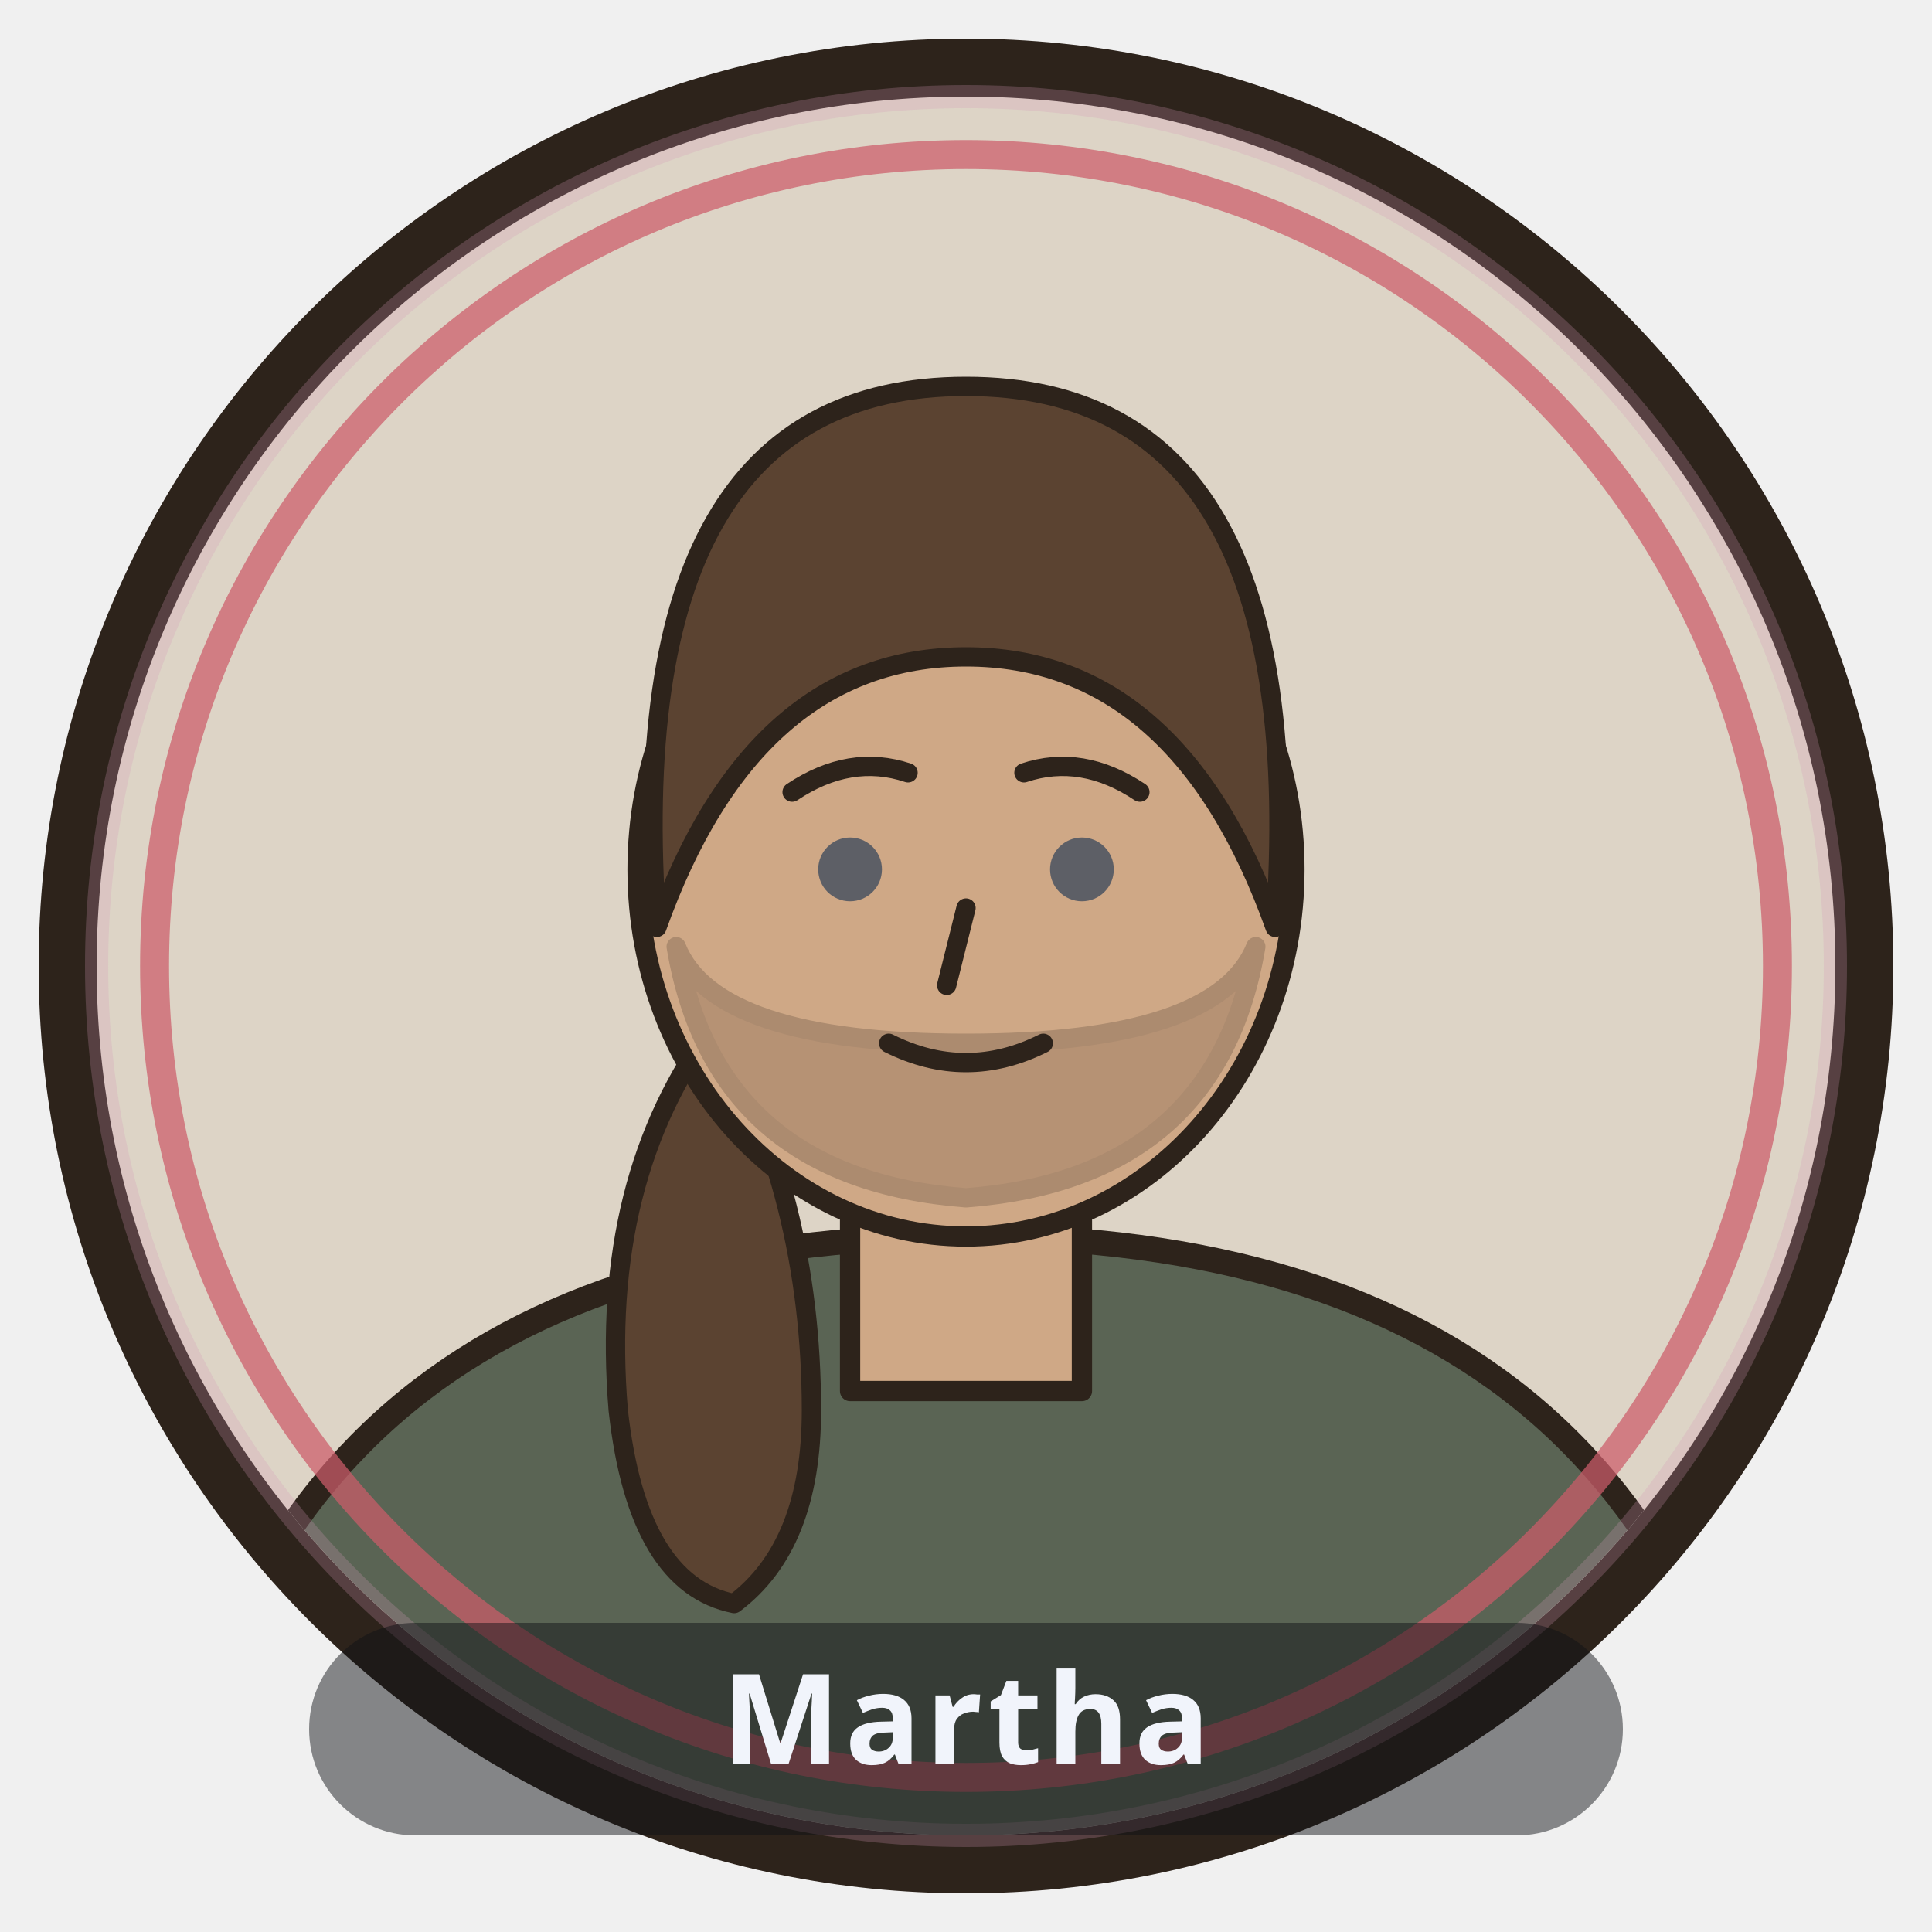
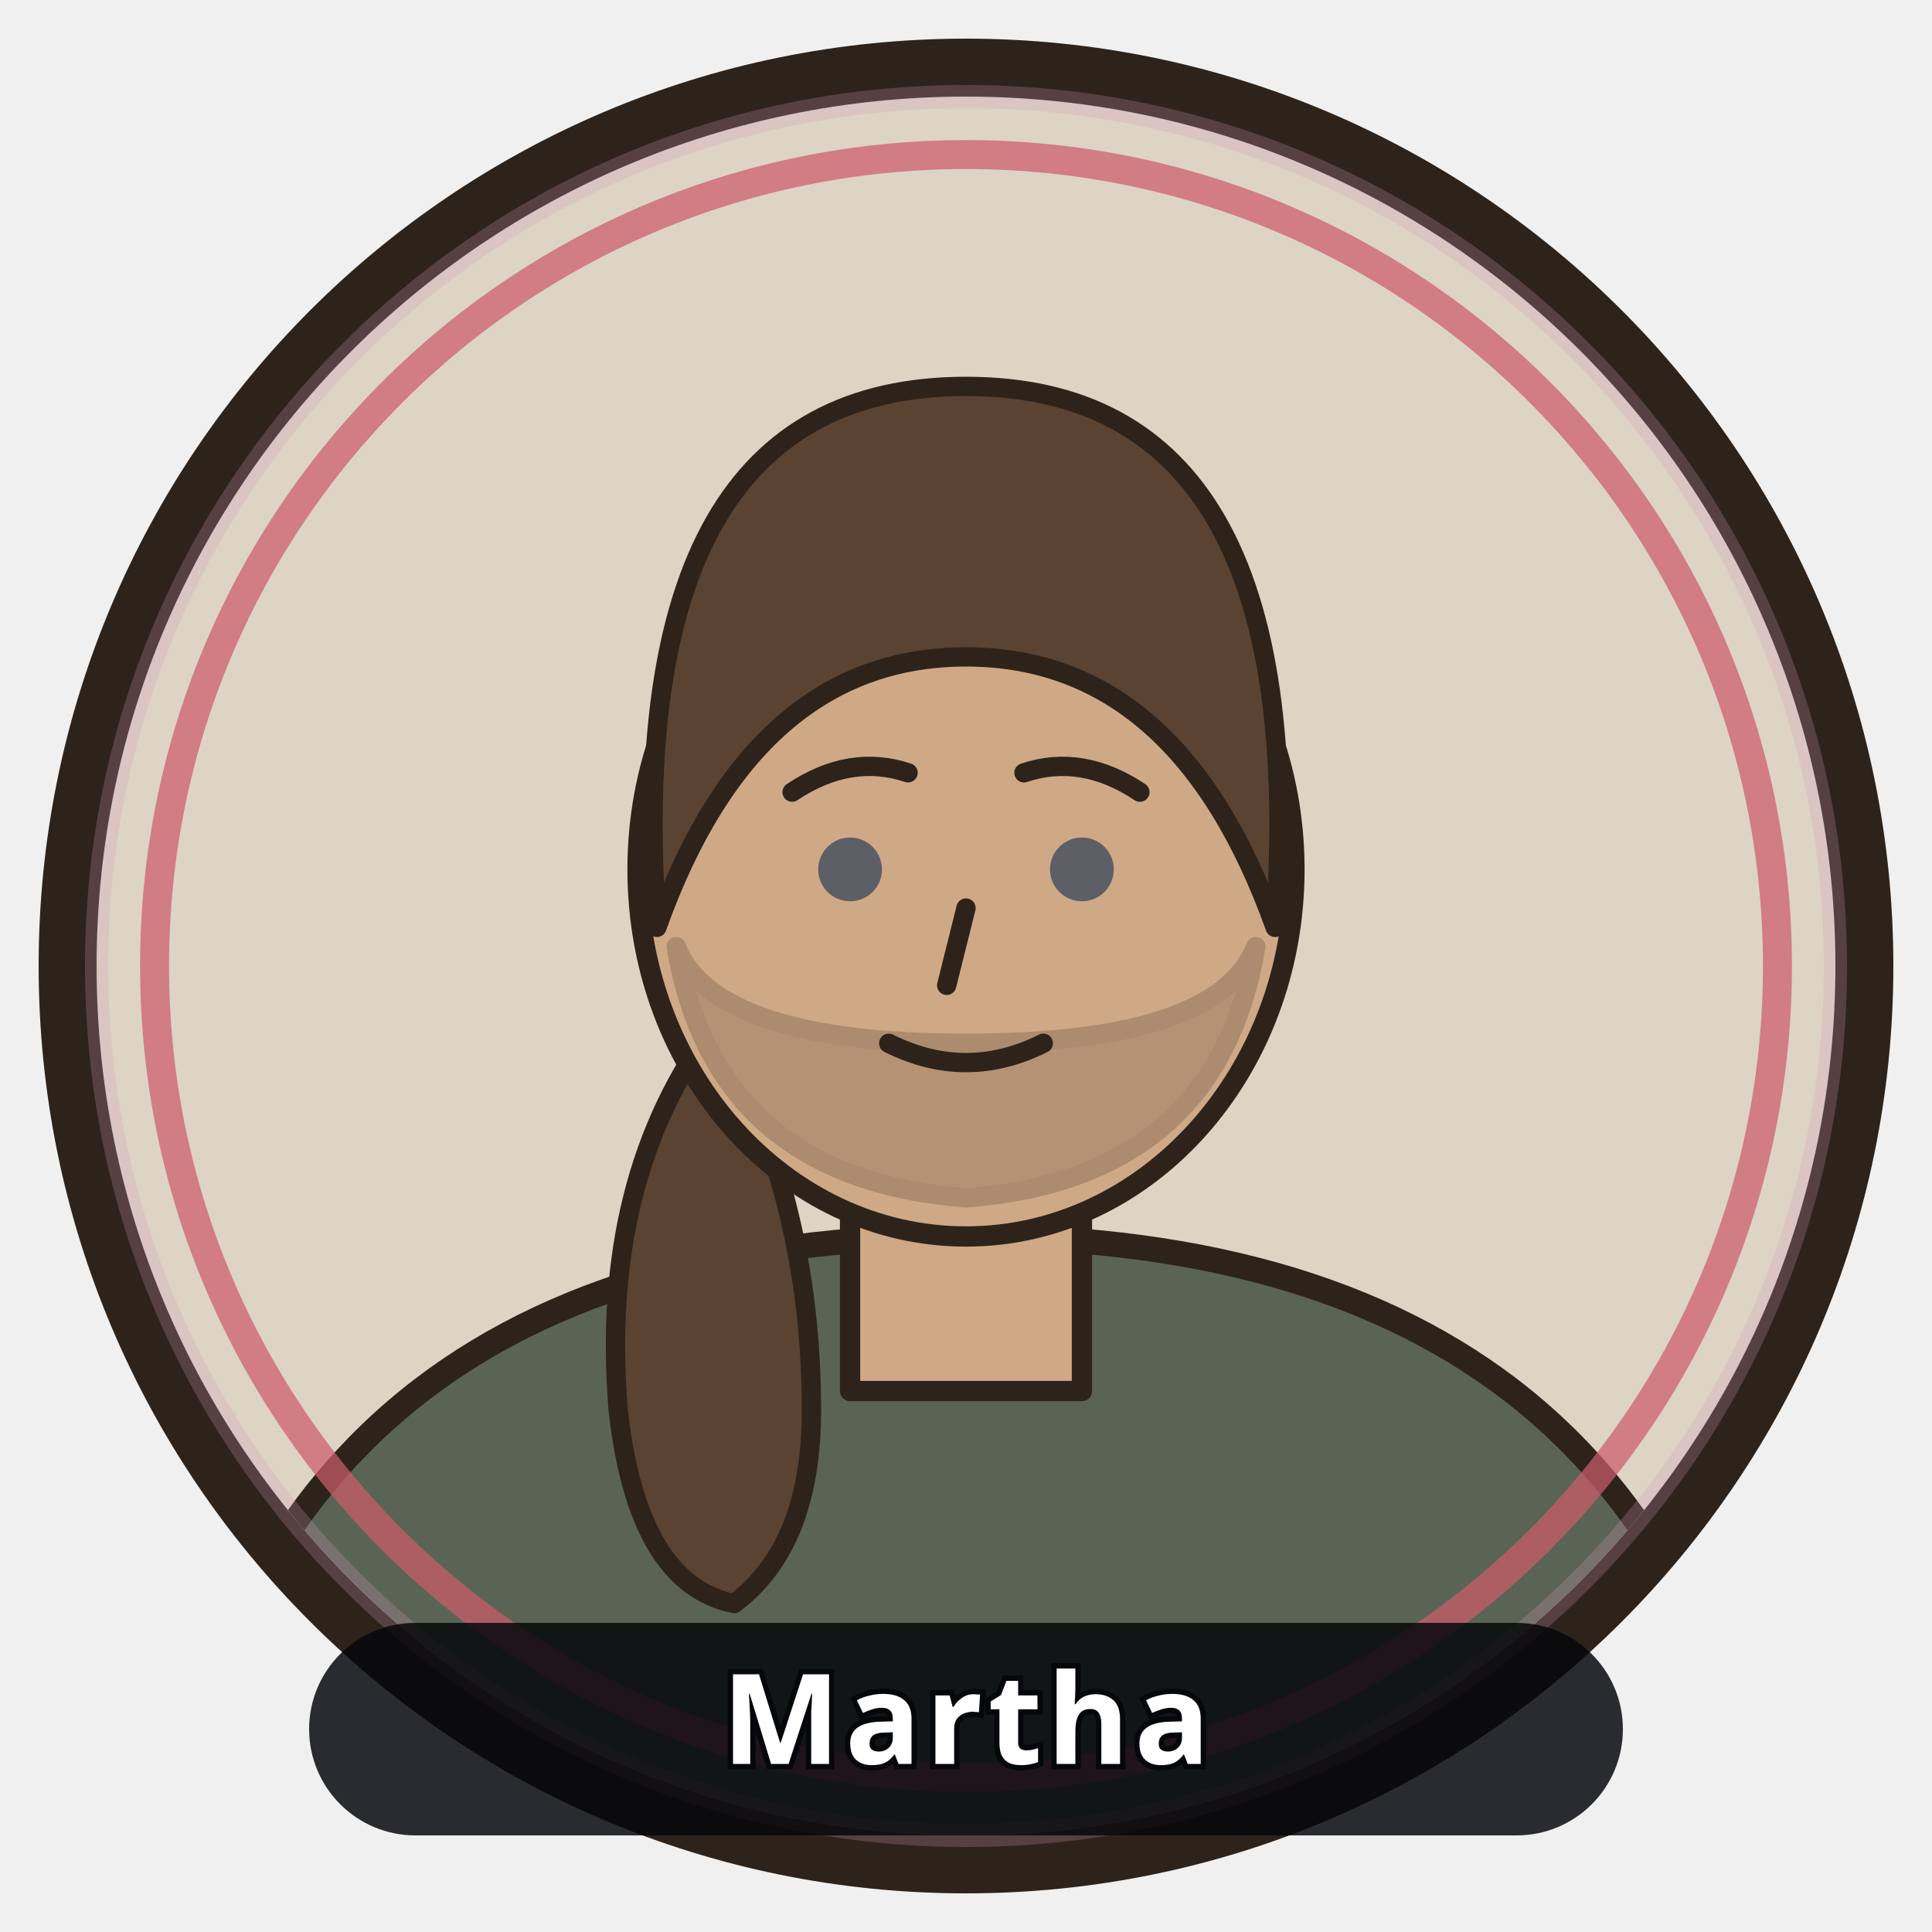
<svg xmlns="http://www.w3.org/2000/svg" viewBox="0 0 100 100">
  <style>
.ring{fill:#ddd4c6;stroke:#2d231b;stroke-width:3;}
.gold{fill:none;stroke:hsl(353 52% 58%);stroke-width:1.5;opacity:.72;}
.cloak{fill:#5a6454;stroke:#2d231b;stroke-width:1.3;stroke-linejoin:round;}
.skin{fill:#cfa886;stroke:#2d231b;stroke-width:1.05;stroke-linejoin:round;}
.hair{fill:#5b4331;stroke:#2d231b;stroke-width:1;stroke-linejoin:round;}
.ln{fill:none;stroke:#2d231b;stroke-width:1;stroke-linecap:round;}
.hl{fill:none;stroke:#d7d0c2;stroke-width:.8;opacity:.84;}
.eye{fill:#5d5f66;}
</style>
  <circle class="ring" cx="50" cy="50" r="46.5" />
  <clipPath id="t">
    <circle cx="50" cy="50" r="45" />
  </clipPath>
  <g clip-path="url(#t)">
    <path class="cloak" d="M8,100 q4,-36 42,-36 q38,0 42,36 Z" />
    <rect class="skin" x="44" y="58" width="12" height="14" />
    <path class="hair" d="M37,53 q-6,8 -5,20 q1,9 6,10 q4,-3 4,-10 q0,-11 -5,-20 Z" />
    <ellipse class="skin" cx="50" cy="45" rx="17" ry="19" />
    <path class="hair" d="M34,48 q-2,-28 16,-28 q18,0 16,28 q-5,-14 -16,-14 q-11,0 -16,14 Z" />
    <path class="hair" d="M35,49 q2,12 15,13 q13,-1 15,-13 q-2,5 -15,5 q-13,0 -15,-5 Z" opacity=".22" />
    <circle class="eye" cx="44" cy="45" r="1.65" />
    <circle class="eye" cx="56" cy="45" r="1.65" />
    <path class="ln" d="M41,41 q3,-2 6,-1 M53,40 q3,-1 6,1" stroke-width=".9" />
    <line class="ln" x1="50" y1="47" x2="49" y2="51" stroke-width=".8" />
    <path class="ln" d="M46,54 q4,2 8,0" stroke-width=".92" />
  </g>
  <circle class="gold" cx="50" cy="50" r="42" />
  <circle cx="50" cy="50" r="45" fill="none" stroke="hsl(327 42% 72%)" stroke-opacity=".25" stroke-width="1.2" />
-   <rect x="16" y="84" width="68" height="11" rx="5.5" fill="#0f1116" fill-opacity="0.48" />
-   <text x="50" y="91.3" text-anchor="middle" font-family="Verdana, sans-serif" font-size="6.5" font-weight="700" letter-spacing="0.25" fill="#f1f4fb">Martha</text>
+   <rect x="16" y="84" width="68" height="11" rx="5.5" fill="#05070b" fill-opacity="0.84" />
+   <text x="50" y="91.3" text-anchor="middle" font-family="Verdana, sans-serif" font-size="6.5" font-weight="700" letter-spacing="0.25" fill="#ffffff" stroke="#05070b" stroke-width="0.55" paint-order="stroke">Martha</text>
</svg>
